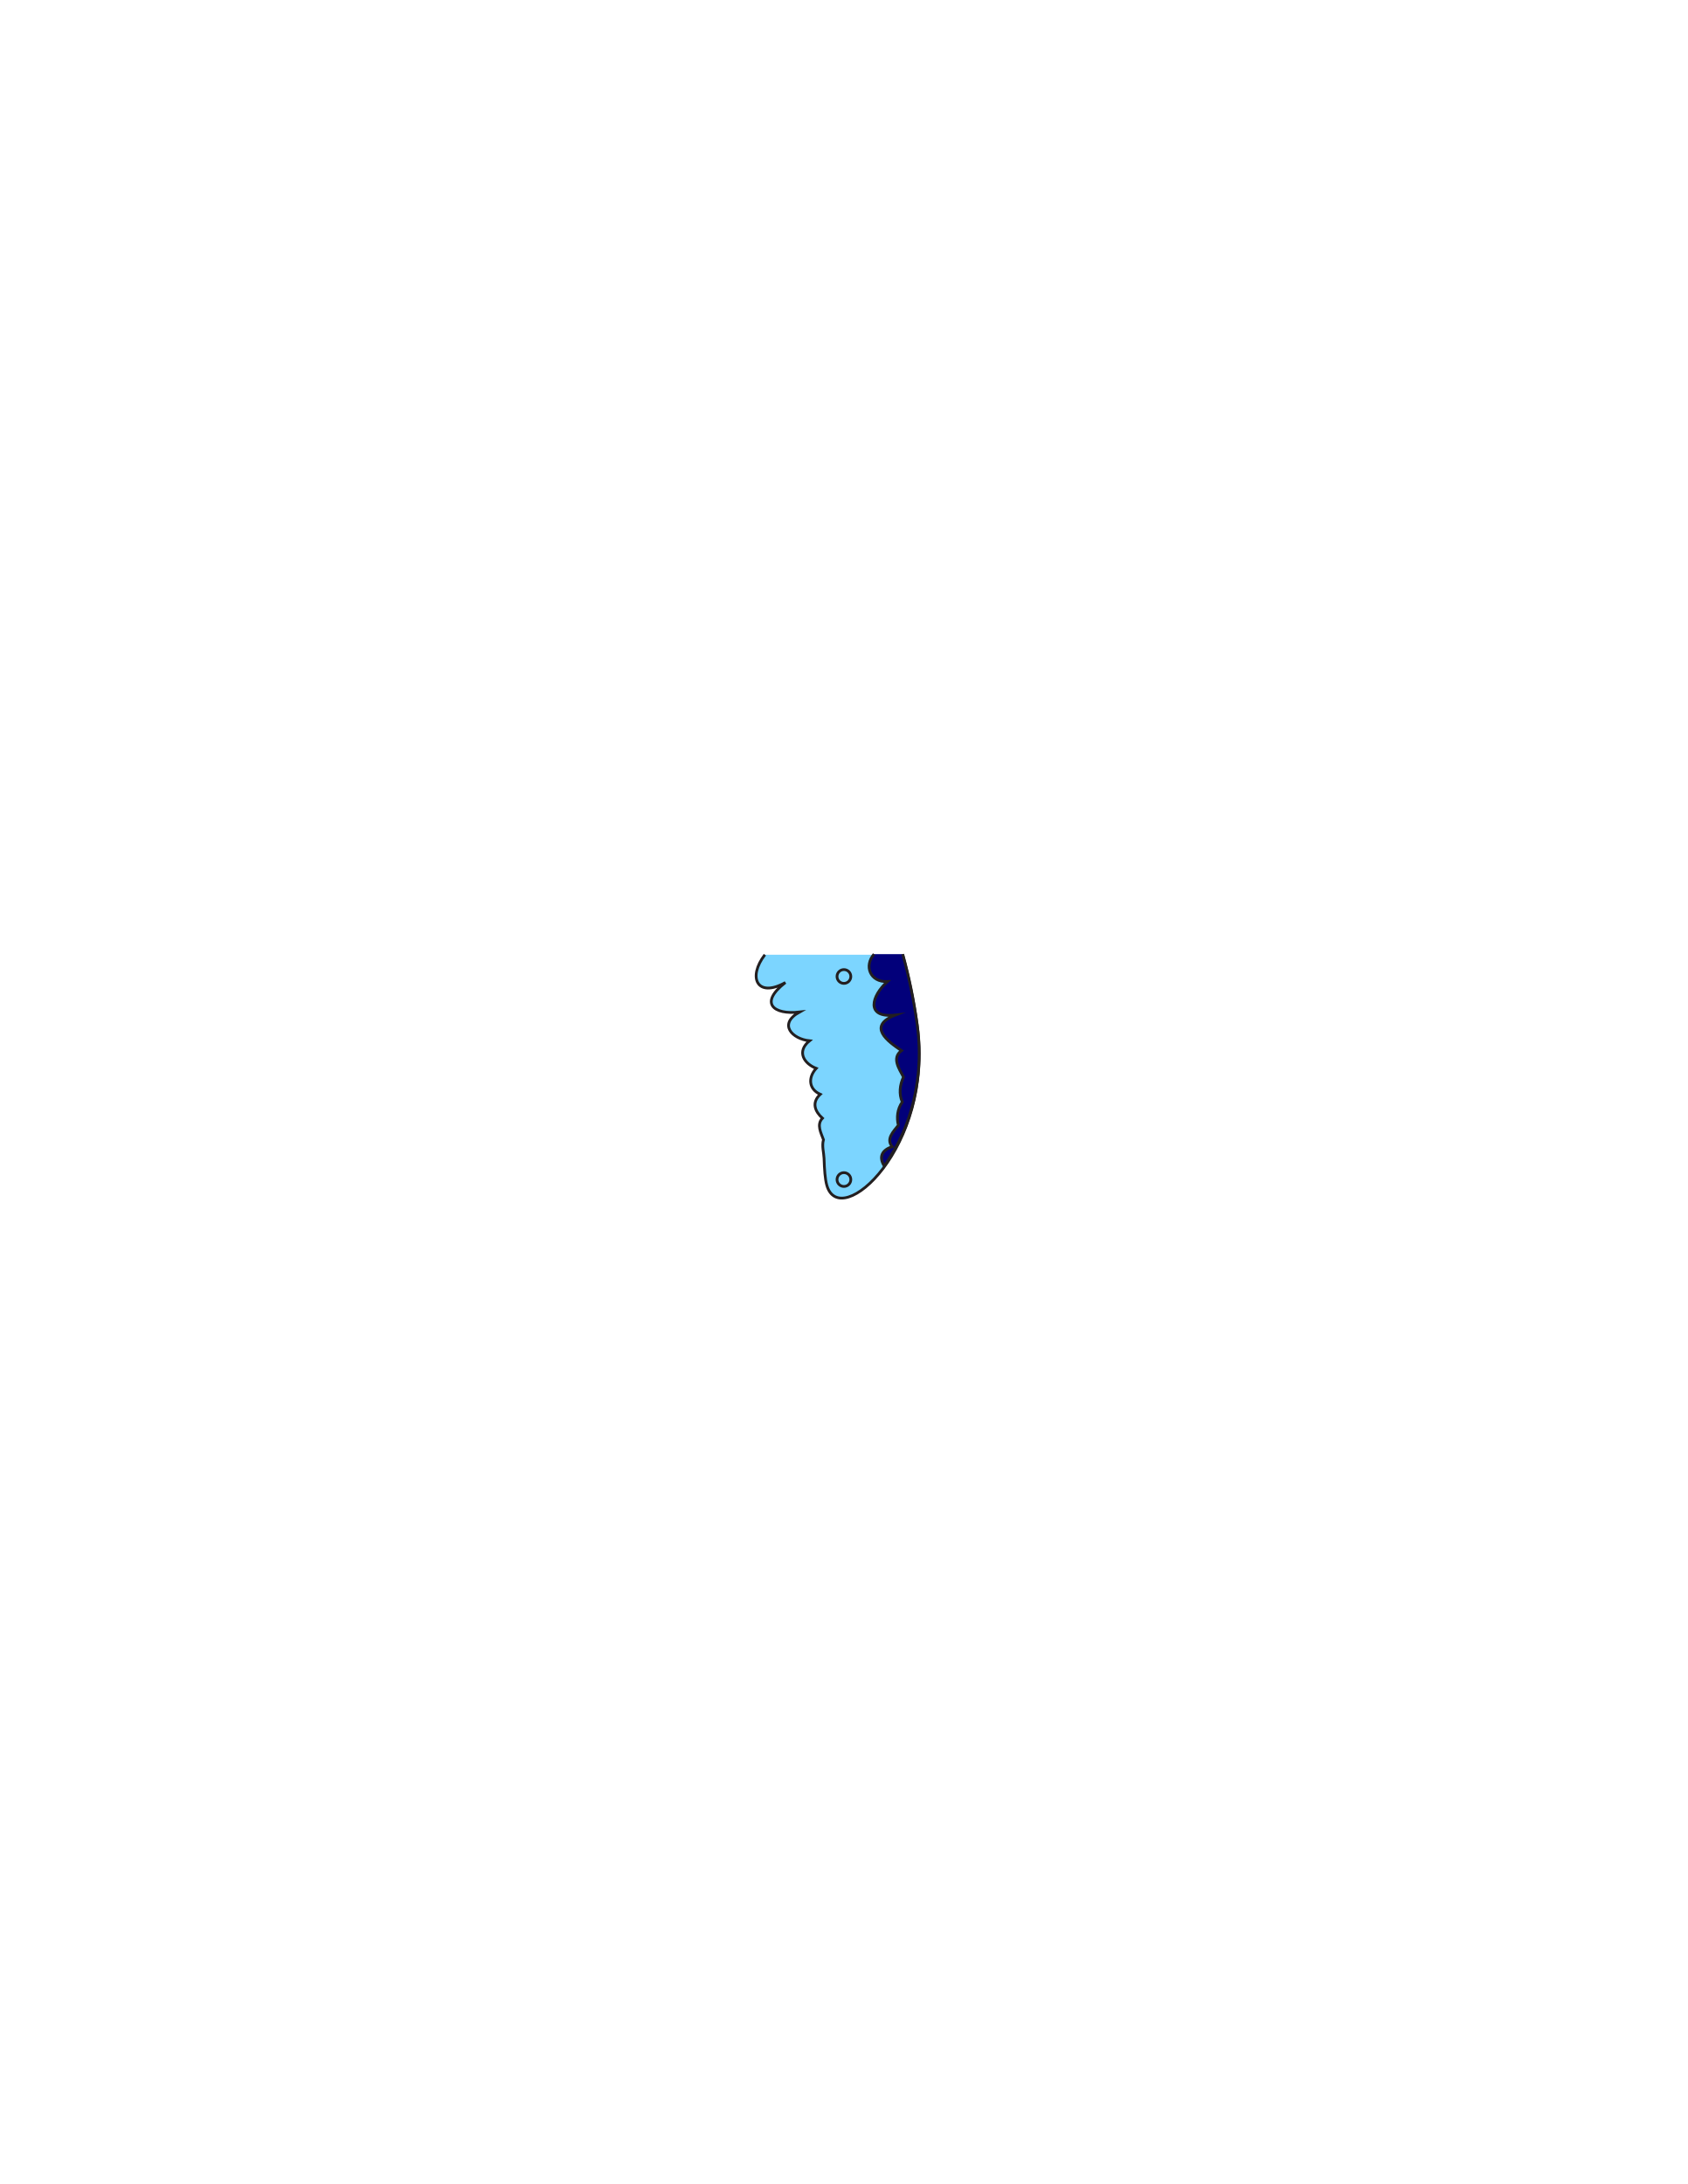
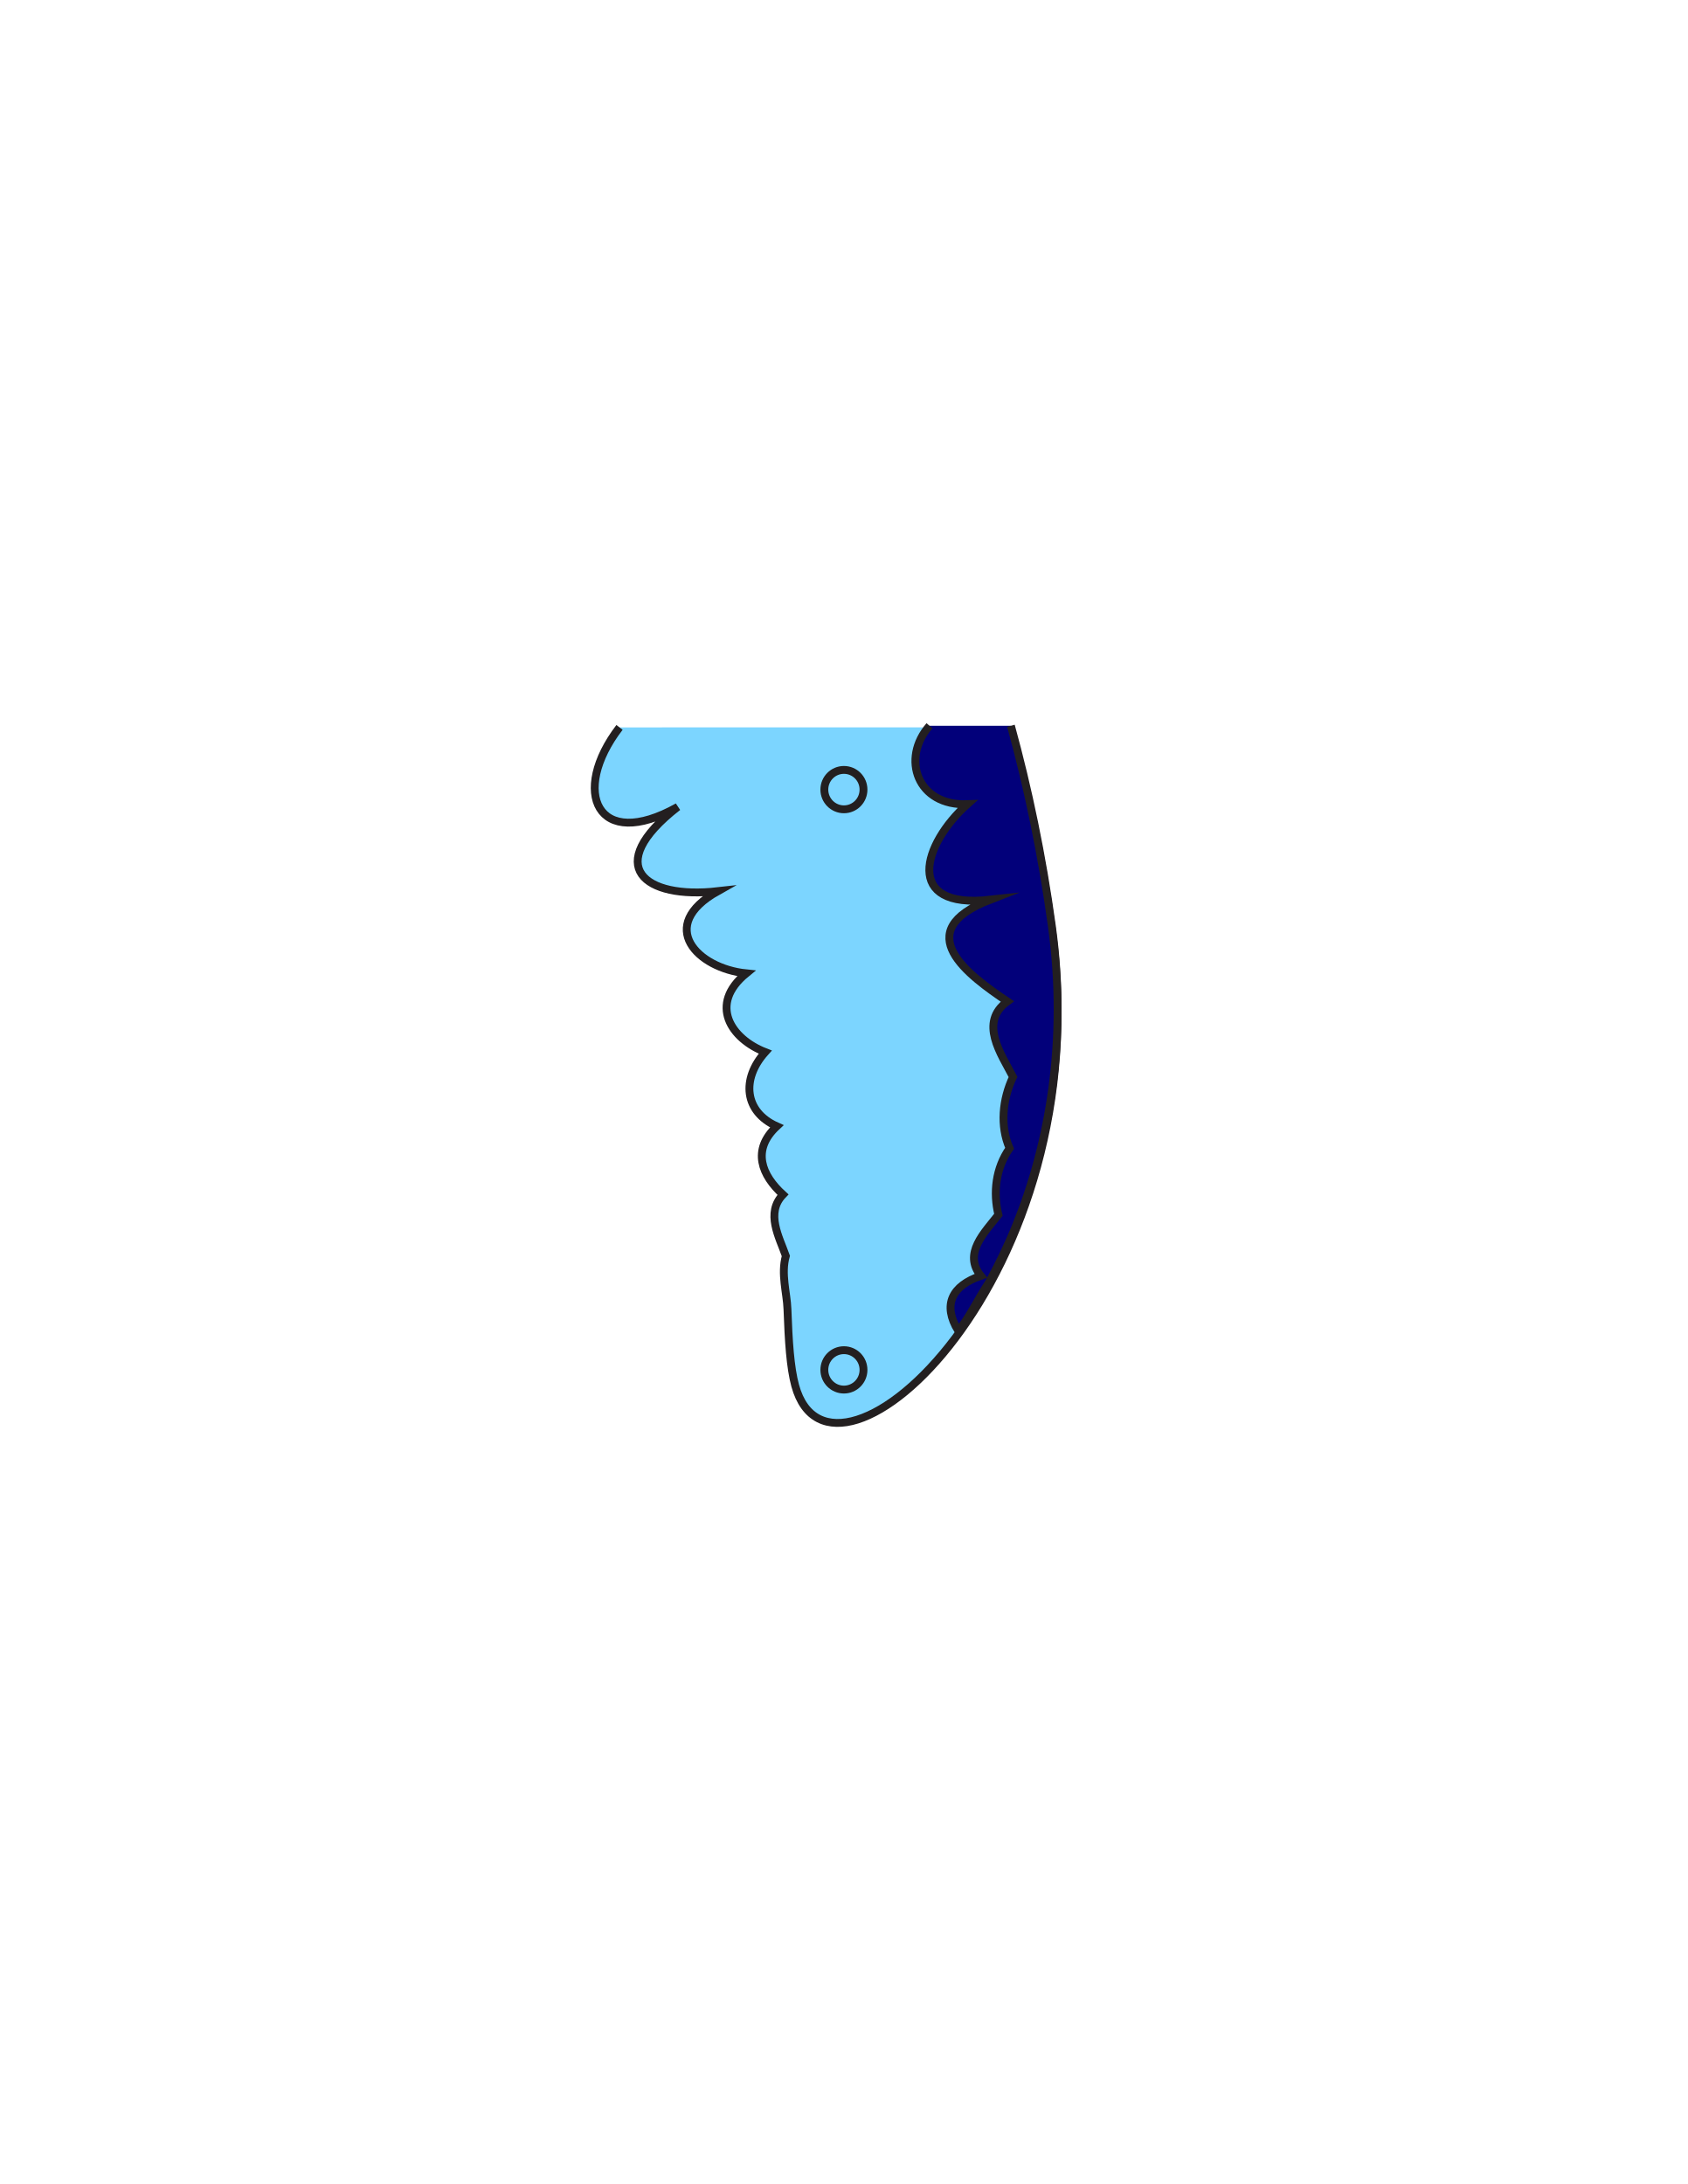
<svg xmlns="http://www.w3.org/2000/svg" version="1.1" id="Layer_1" x="0px" y="0px" width="612px" height="792px" viewBox="0 0 612 792" enable-background="new 0 0 612 792" xml:space="preserve">
-   <rect x="265.5" y="345.937" fill-opacity="0" fill="#231F20" width="81" height="89.313" />
-   <path id="SECONDARY_15_" fill="#7CD5FF" stroke="#231F20" stroke-miterlimit="10" d="M327.265,346.211  c2.228,7.978,4.04,16.607,5.297,25.683c6.114,44.127-28.136,74.803-32.786,57.85c-0.314-1.15-0.525-2.555-0.676-4.182  c-0.149-1.629-0.238-3.482-0.311-5.535c-0.071-2.055-0.853-4.445-0.205-6.736c-0.844-2.385-2.623-5.453-0.367-7.781  c-2.717-2.459-4.047-5.66-0.789-8.675c-4.133-1.83-4.574-5.98-1.475-9.413c-4.39-1.697-7.261-6.061-2.424-9.996  c-6.287-0.636-11.494-6.045-3.637-10.426c-9.385,1.058-14.808-3.193-5.11-10.701c-10.321,5.766-13.74-1.93-7.438-10.086" />
-   <path id="PRIMARY_15_" fill="#02007A" stroke="#231F20" stroke-miterlimit="10" d="M327.324,346.009  c2.198,7.916,3.99,16.471,5.236,25.463c2.007,14.483-0.335,27.514-4.551,37.889c-1.054,2.594-2.246,5.016-3.475,7.264  c-1.457,2.164-2.617,4.699-3.946,6.156c-2.015-3.277-0.825-5.699,2.893-6.969c-2.305-2.814,0.45-5.467,2.245-7.746  c-0.686-2.785-0.369-5.893,1.428-8.441c-1.248-2.824-0.914-6.218,0.438-9.052c-1.527-2.924-4.393-6.919-0.723-9.581  c-4.925-3.3-12.671-8.873-2.209-12.903c-11.147,1.24-8.571-7.092-2.898-12.128c-6.389,0.259-8.516-5.786-4.835-9.952" />
-   <circle fill="none" stroke="#231F20" stroke-miterlimit="10" cx="306" cy="354.11" r="2.5" />
-   <circle fill="none" stroke="#231F20" stroke-miterlimit="10" cx="306" cy="427.75" r="2.5" />
+   <rect x="191" y="262.987" fill="#231F20" fill-opacity="0" width="230" height="255.213" />
+   <path id="SECONDARY_15_" fill="#7CD5FF" stroke="#231F20" stroke-width="2.849" stroke-miterlimit="10" d="M366.381,263.77  c6.328,22.797,11.472,47.455,15.044,73.39c17.358,126.095-79.895,213.752-93.098,165.308c-0.892-3.287-1.491-7.3-1.919-11.949  c-0.423-4.657-0.677-9.951-0.883-15.816c-0.202-5.874-2.422-12.703-0.582-19.249c-2.396-6.814-7.448-15.583-1.043-22.235  c-7.714-7.026-11.491-16.174-2.239-24.788c-11.736-5.229-12.988-17.088-4.188-26.898c-12.466-4.849-20.618-17.319-6.884-28.563  c-17.851-1.817-32.636-17.274-10.326-29.792c-26.649,3.023-42.048-9.124-14.51-30.579c-29.307,16.477-39.016-5.514-21.12-28.82" />
+   <path id="PRIMARY_15_" fill="#02007A" stroke="#231F20" stroke-width="2.849" stroke-miterlimit="10" d="M366.551,263.192  c6.241,22.62,11.33,47.067,14.865,72.762c5.701,41.385-0.951,78.622-12.922,108.269c-2.992,7.412-6.378,14.332-9.866,20.756  c-4.138,6.185-7.432,13.429-11.205,17.592c-5.721-9.365-2.344-16.285,8.216-19.913c-6.547-8.042,1.275-15.624,6.372-22.135  c-1.946-7.958-1.045-16.841,4.057-24.121c-3.544-8.07-2.595-17.768,1.243-25.866c-4.335-8.356-12.474-19.772-2.053-27.378  c-13.983-9.431-35.979-25.355-6.272-36.872c-31.653,3.544-24.338-20.265-8.229-34.656c-18.141,0.741-24.181-16.534-13.729-28.437" />
+   <ellipse fill="none" stroke="#231F20" stroke-width="2.849" stroke-miterlimit="10" cx="306" cy="286.341" rx="7.099" ry="7.144" />
+   <ellipse fill="none" stroke="#231F20" stroke-width="2.849" stroke-miterlimit="10" cx="306" cy="496.769" rx="7.099" ry="7.144" />
</svg>
